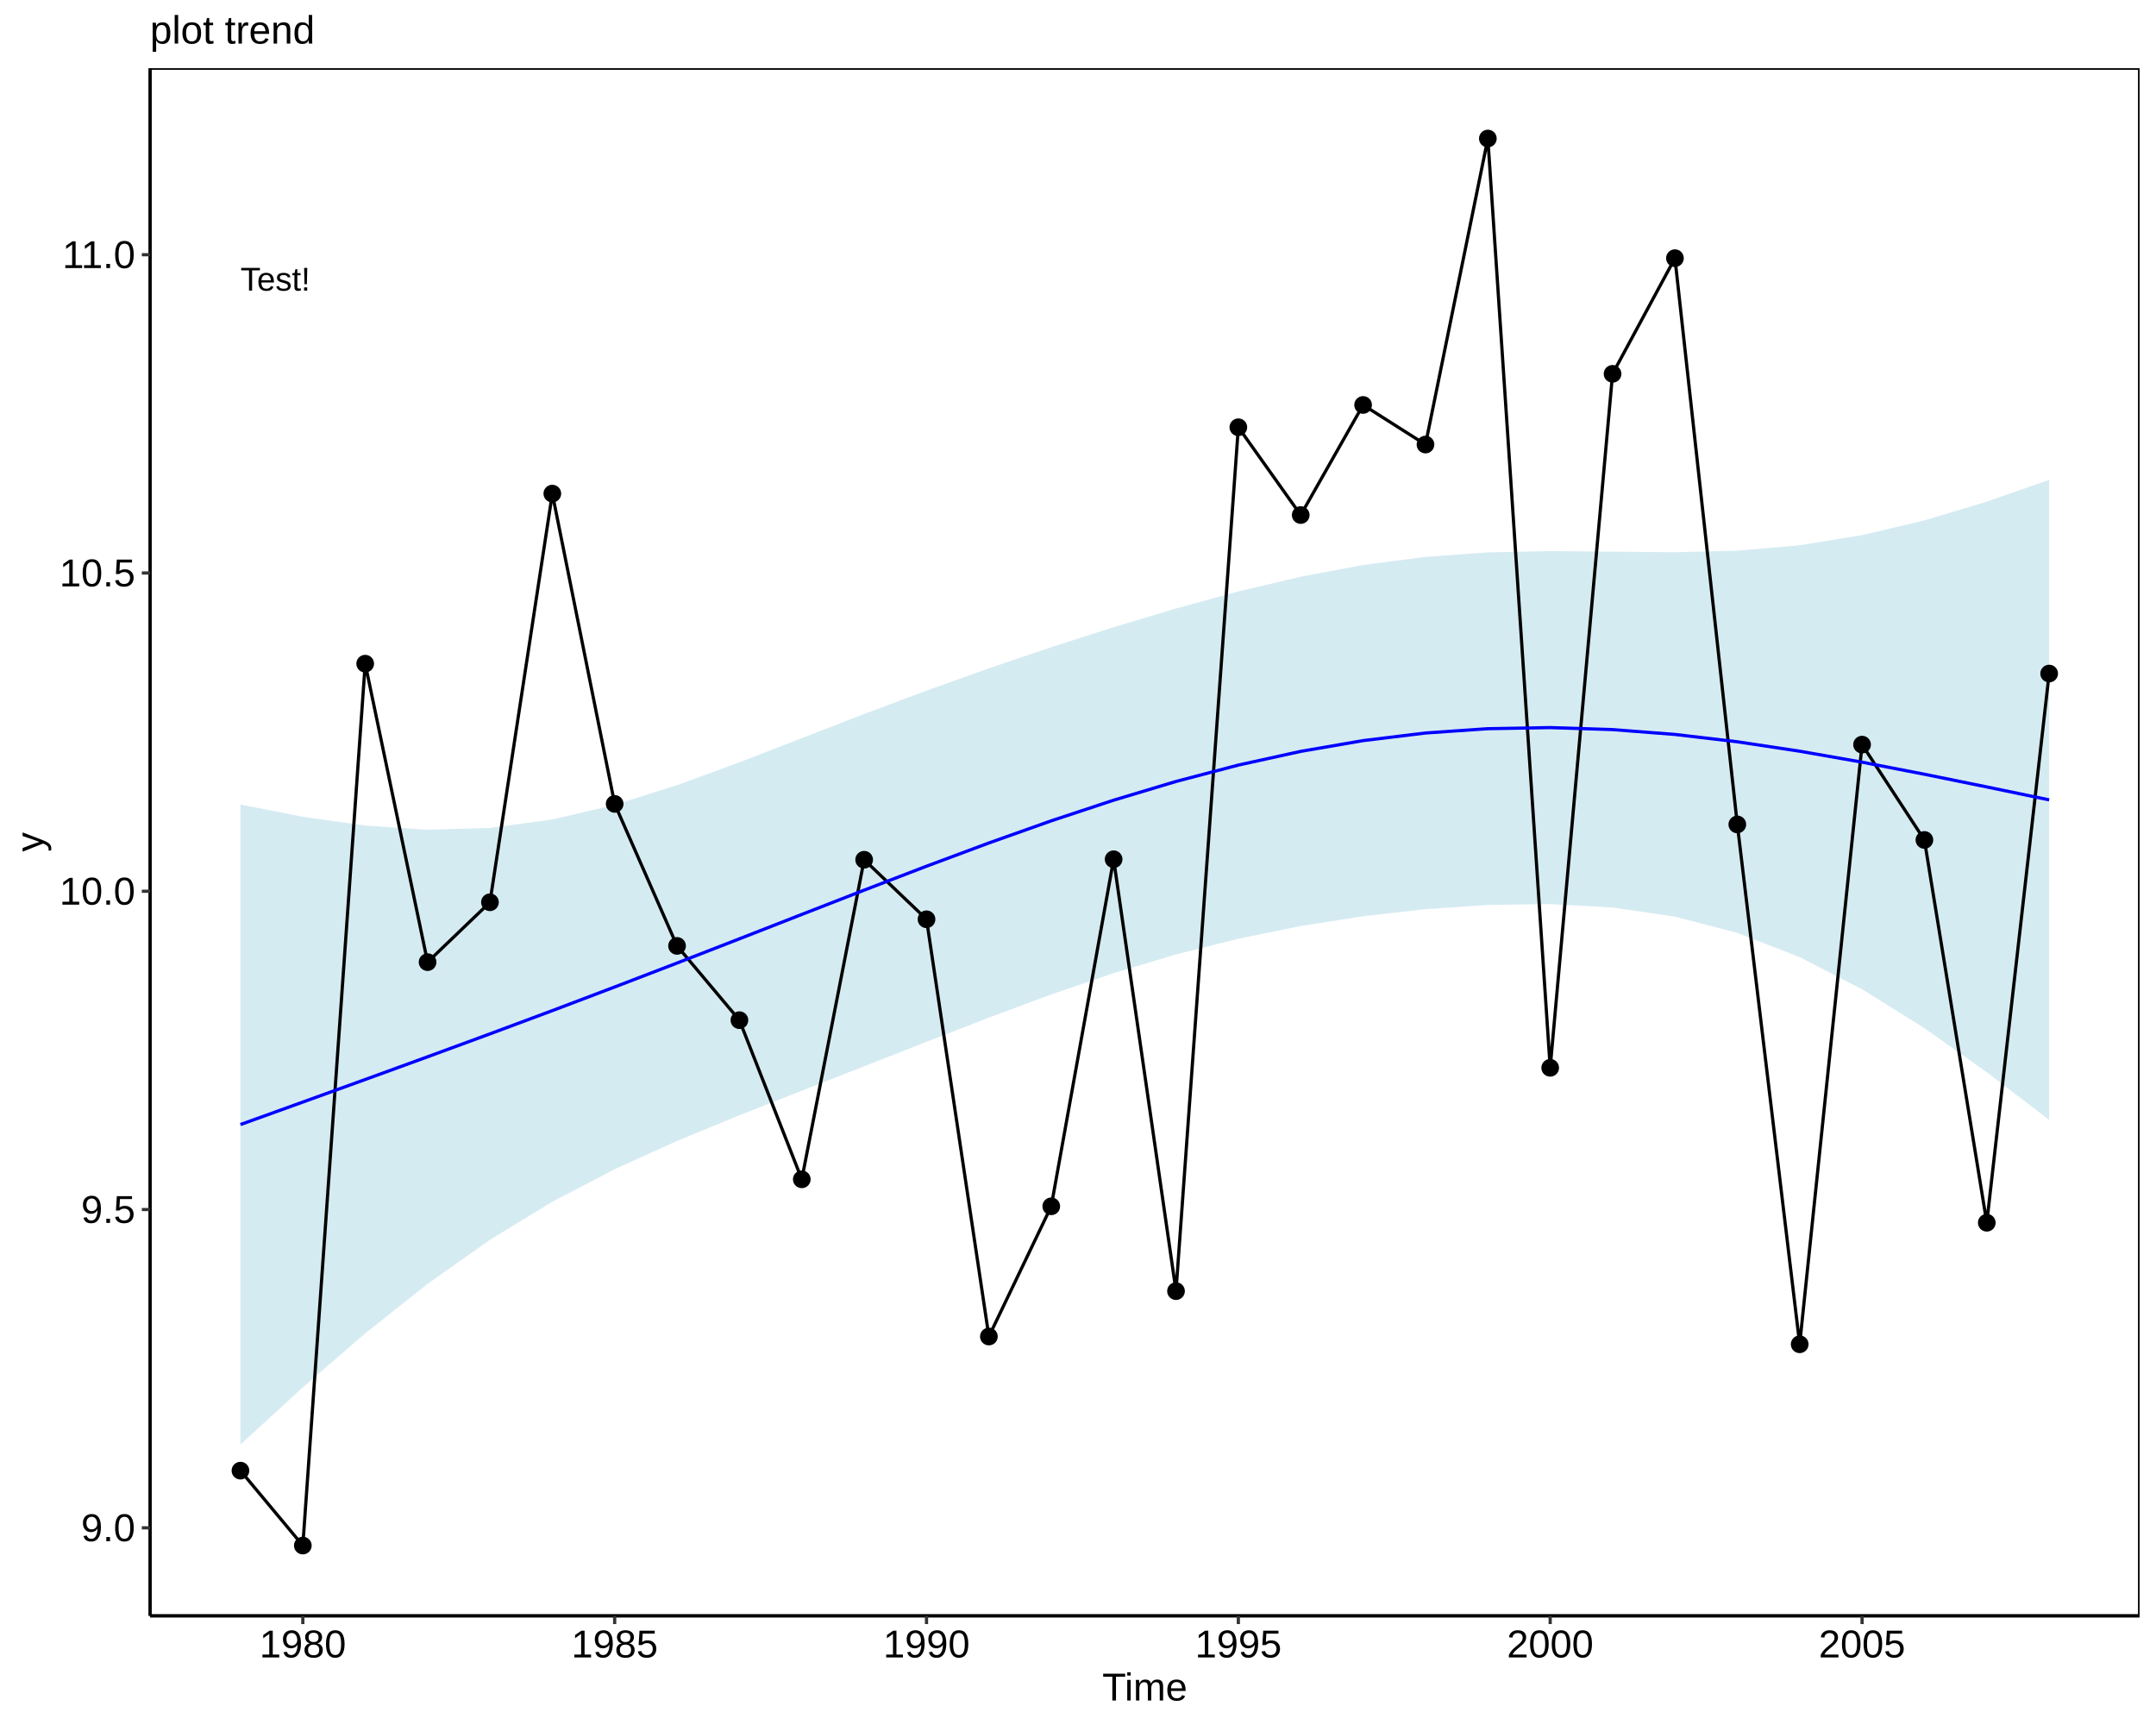
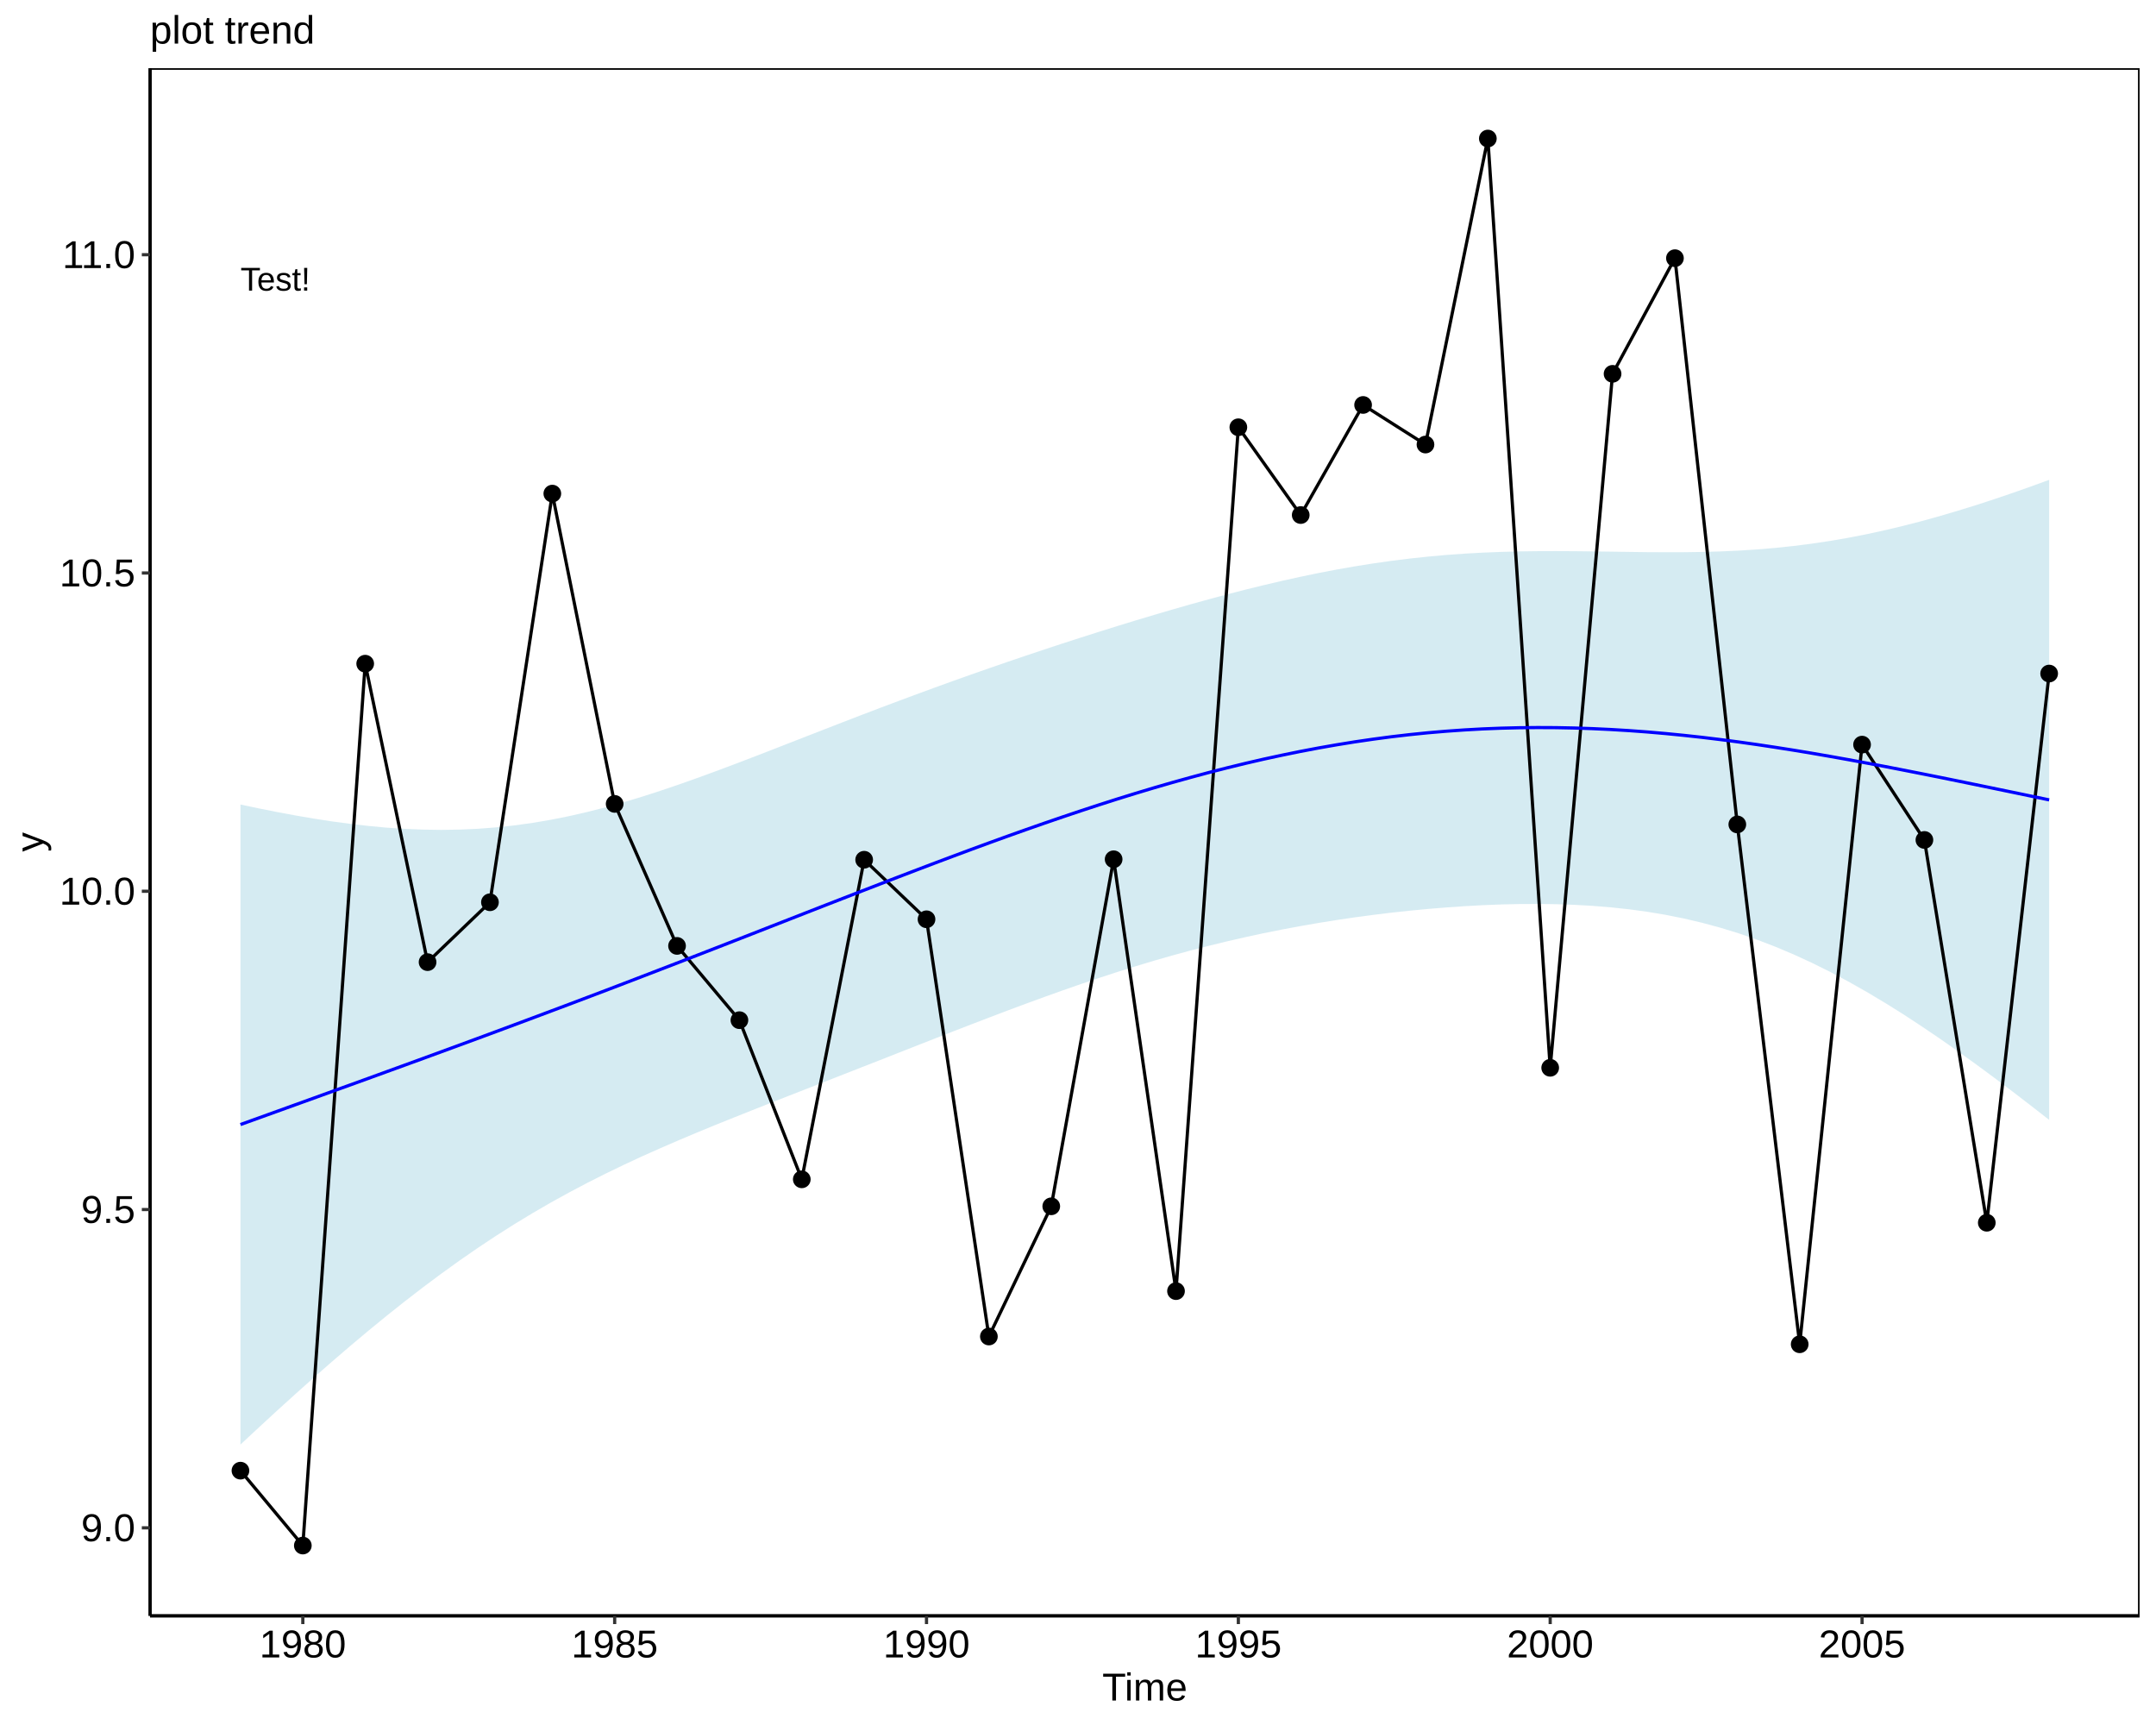
<svg xmlns="http://www.w3.org/2000/svg" viewBox="0 0 720.00 576.00">
  <defs>
    <style type="text/css">
    line, polyline, polygon, path, rect, circle {
      fill: none;
      stroke: #000000;
      stroke-linecap: round;
      stroke-linejoin: round;
      stroke-miterlimit: 10.00;
    }
  </style>
  </defs>
  <rect width="100%" height="100%" style="stroke: none; fill: #FFFFFF;" />
  <rect x="0.00" y="0.00" width="720.00" height="576.00" style="stroke-width: 1.07; stroke: #FFFFFF; fill: #FFFFFF;" />
  <defs>
    <clipPath id="cpNTAuMTB8NzE0LjUyfDUzOS41N3wyMi43Nw==">
      <rect x="50.10" y="22.77" width="664.42" height="516.80" />
    </clipPath>
  </defs>
-   <polygon points="80.30,268.64 101.13,272.73 121.96,275.68 142.79,277.06 163.62,276.45 184.45,273.64 205.27,268.74 226.10,262.17 246.93,254.55 267.76,246.48 288.59,238.41 309.41,230.60 330.24,223.16 351.07,216.10 371.90,209.43 392.73,203.18 413.55,197.49 434.38,192.57 455.21,188.66 476.04,185.94 496.87,184.45 517.69,184.02 538.52,184.21 559.35,184.40 580.18,183.88 601.01,182.07 621.84,178.69 642.66,173.76 663.49,167.50 684.32,160.23 684.32,373.94 663.49,358.03 642.66,343.31 621.84,330.32 601.01,319.60 580.18,311.51 559.35,306.08 538.52,303.03 517.69,301.88 496.87,302.18 476.04,303.58 455.21,305.94 434.38,309.21 413.55,313.45 392.73,318.70 371.90,324.95 351.07,332.06 330.24,339.80 309.41,347.87 288.59,356.05 267.76,364.20 246.93,372.41 226.10,380.98 205.27,390.41 184.45,401.27 163.62,413.99 142.79,428.70 121.96,445.23 101.13,463.25 80.30,482.36 " style="stroke-width: 1.07; stroke: none; fill: #ADD8E6; fill-opacity: 0.50;" clip-path="url(#cpNTAuMTB8NzE0LjUyfDUzOS41N3wyMi43Nw==)" />
+   <polygon points="80.30,268.64 86.41,269.93 92.51,271.15 98.61,272.28 104.71,273.33 110.81,274.27 116.91,275.09 123.01,275.79 129.11,276.36 135.22,276.77 141.32,277.02 147.42,277.11 153.52,277.01 159.62,276.74 165.72,276.27 171.82,275.61 177.92,274.76 184.02,273.72 190.13,272.50 196.23,271.10 202.33,269.54 208.43,267.83 214.53,265.99 220.63,264.02 226.73,261.95 232.83,259.79 238.93,257.56 245.04,255.27 251.14,252.94 257.24,250.58 263.34,248.20 269.44,245.82 275.54,243.45 281.64,241.08 287.74,238.73 293.85,236.40 299.95,234.11 306.05,231.84 312.15,229.60 318.25,227.39 324.35,225.22 330.45,223.09 336.55,220.98 342.65,218.91 348.76,216.87 354.86,214.86 360.96,212.89 367.06,210.95 373.16,209.04 379.26,207.17 385.36,205.34 391.46,203.55 397.57,201.80 403.67,200.11 409.77,198.47 415.87,196.90 421.97,195.40 428.07,193.97 434.17,192.62 440.27,191.35 446.37,190.18 452.48,189.11 458.58,188.14 464.68,187.27 470.78,186.51 476.88,185.86 482.98,185.31 489.08,184.87 495.18,184.53 501.28,184.29 507.39,184.12 513.49,184.04 519.59,184.02 525.69,184.05 531.79,184.12 537.89,184.20 543.99,184.29 550.09,184.37 556.20,184.40 562.30,184.39 568.40,184.30 574.50,184.13 580.60,183.86 586.70,183.47 592.80,182.96 598.90,182.32 605.00,181.54 611.11,180.63 617.21,179.58 623.31,178.39 629.41,177.06 635.51,175.61 641.61,174.04 647.71,172.35 653.81,170.55 659.92,168.66 666.02,166.67 672.12,164.60 678.22,162.45 684.32,160.23 684.32,373.94 678.22,369.19 672.12,364.50 666.02,359.90 659.92,355.40 653.81,351.01 647.71,346.74 641.61,342.61 635.51,338.62 629.41,334.81 623.31,331.17 617.21,327.73 611.11,324.49 605.00,321.46 598.90,318.66 592.80,316.09 586.70,313.75 580.60,311.64 574.50,309.77 568.40,308.12 562.30,306.69 556.20,305.47 550.09,304.45 543.99,303.62 537.89,302.97 531.79,302.47 525.69,302.13 519.59,301.92 513.49,301.84 507.39,301.87 501.28,302.01 495.18,302.25 489.08,302.59 482.98,303.01 476.88,303.51 470.78,304.09 464.68,304.75 458.58,305.49 452.48,306.31 446.37,307.21 440.27,308.19 434.17,309.25 428.07,310.39 421.97,311.61 415.87,312.93 409.77,314.33 403.67,315.82 397.57,317.39 391.46,319.06 385.36,320.80 379.26,322.64 373.16,324.55 367.06,326.54 360.96,328.59 354.86,330.72 348.76,332.90 342.65,335.13 336.55,337.40 330.45,339.72 324.35,342.06 318.25,344.42 312.15,346.80 306.05,349.19 299.95,351.59 293.85,353.99 287.74,356.38 281.64,358.77 275.54,361.16 269.44,363.55 263.34,365.93 257.24,368.33 251.14,370.74 245.04,373.17 238.93,375.63 232.83,378.14 226.73,380.71 220.63,383.35 214.53,386.07 208.43,388.90 202.33,391.85 196.23,394.92 190.13,398.14 184.02,401.51 177.92,405.04 171.82,408.74 165.72,412.61 159.62,416.66 153.52,420.87 147.42,425.26 141.32,429.81 135.22,434.51 129.11,439.37 123.01,444.36 116.91,449.48 110.81,454.72 104.71,460.07 98.61,465.52 92.51,471.05 86.41,476.67 80.30,482.36 " style="stroke-width: 1.07; stroke: none; fill: #ADD8E6; fill-opacity: 0.50;" clip-path="url(#cpNTAuMTB8NzE0LjUyfDUzOS41N3wyMi43Nw==)" />
  <polyline points="80.30,491.07 101.13,516.08 121.96,221.61 142.79,321.27 163.62,301.28 184.45,164.82 205.27,268.43 226.10,315.85 246.93,340.65 267.76,393.79 288.59,287.08 309.41,306.96 330.24,446.28 351.07,402.80 371.90,286.92 392.73,431.12 413.55,142.67 434.38,171.98 455.21,135.22 476.04,148.44 496.87,46.26 517.69,356.55 538.52,124.83 559.35,86.21 580.18,275.29 601.01,448.87 621.84,248.64 642.66,280.47 663.49,408.29 684.32,224.91 " style="stroke-width: 1.07; stroke-linecap: butt;" clip-path="url(#cpNTAuMTB8NzE0LjUyfDUzOS41N3wyMi43Nw==)" />
  <circle cx="80.30" cy="491.07" r="1.95pt" style="stroke-width: 0.71; fill: #000000;" clip-path="url(#cpNTAuMTB8NzE0LjUyfDUzOS41N3wyMi43Nw==)" />
  <circle cx="101.13" cy="516.08" r="1.95pt" style="stroke-width: 0.71; fill: #000000;" clip-path="url(#cpNTAuMTB8NzE0LjUyfDUzOS41N3wyMi43Nw==)" />
  <circle cx="121.96" cy="221.61" r="1.95pt" style="stroke-width: 0.71; fill: #000000;" clip-path="url(#cpNTAuMTB8NzE0LjUyfDUzOS41N3wyMi43Nw==)" />
  <circle cx="142.79" cy="321.27" r="1.95pt" style="stroke-width: 0.71; fill: #000000;" clip-path="url(#cpNTAuMTB8NzE0LjUyfDUzOS41N3wyMi43Nw==)" />
  <circle cx="163.62" cy="301.28" r="1.95pt" style="stroke-width: 0.71; fill: #000000;" clip-path="url(#cpNTAuMTB8NzE0LjUyfDUzOS41N3wyMi43Nw==)" />
  <circle cx="184.45" cy="164.82" r="1.95pt" style="stroke-width: 0.71; fill: #000000;" clip-path="url(#cpNTAuMTB8NzE0LjUyfDUzOS41N3wyMi43Nw==)" />
  <circle cx="205.27" cy="268.43" r="1.95pt" style="stroke-width: 0.71; fill: #000000;" clip-path="url(#cpNTAuMTB8NzE0LjUyfDUzOS41N3wyMi43Nw==)" />
  <circle cx="226.10" cy="315.85" r="1.95pt" style="stroke-width: 0.71; fill: #000000;" clip-path="url(#cpNTAuMTB8NzE0LjUyfDUzOS41N3wyMi43Nw==)" />
  <circle cx="246.93" cy="340.65" r="1.95pt" style="stroke-width: 0.71; fill: #000000;" clip-path="url(#cpNTAuMTB8NzE0LjUyfDUzOS41N3wyMi43Nw==)" />
  <circle cx="267.76" cy="393.79" r="1.95pt" style="stroke-width: 0.71; fill: #000000;" clip-path="url(#cpNTAuMTB8NzE0LjUyfDUzOS41N3wyMi43Nw==)" />
  <circle cx="288.59" cy="287.08" r="1.95pt" style="stroke-width: 0.71; fill: #000000;" clip-path="url(#cpNTAuMTB8NzE0LjUyfDUzOS41N3wyMi43Nw==)" />
  <circle cx="309.41" cy="306.96" r="1.95pt" style="stroke-width: 0.71; fill: #000000;" clip-path="url(#cpNTAuMTB8NzE0LjUyfDUzOS41N3wyMi43Nw==)" />
  <circle cx="330.24" cy="446.28" r="1.95pt" style="stroke-width: 0.71; fill: #000000;" clip-path="url(#cpNTAuMTB8NzE0LjUyfDUzOS41N3wyMi43Nw==)" />
  <circle cx="351.07" cy="402.80" r="1.95pt" style="stroke-width: 0.71; fill: #000000;" clip-path="url(#cpNTAuMTB8NzE0LjUyfDUzOS41N3wyMi43Nw==)" />
  <circle cx="371.90" cy="286.92" r="1.95pt" style="stroke-width: 0.71; fill: #000000;" clip-path="url(#cpNTAuMTB8NzE0LjUyfDUzOS41N3wyMi43Nw==)" />
  <circle cx="392.73" cy="431.12" r="1.95pt" style="stroke-width: 0.71; fill: #000000;" clip-path="url(#cpNTAuMTB8NzE0LjUyfDUzOS41N3wyMi43Nw==)" />
  <circle cx="413.55" cy="142.67" r="1.95pt" style="stroke-width: 0.71; fill: #000000;" clip-path="url(#cpNTAuMTB8NzE0LjUyfDUzOS41N3wyMi43Nw==)" />
  <circle cx="434.38" cy="171.98" r="1.95pt" style="stroke-width: 0.71; fill: #000000;" clip-path="url(#cpNTAuMTB8NzE0LjUyfDUzOS41N3wyMi43Nw==)" />
  <circle cx="455.21" cy="135.22" r="1.95pt" style="stroke-width: 0.71; fill: #000000;" clip-path="url(#cpNTAuMTB8NzE0LjUyfDUzOS41N3wyMi43Nw==)" />
  <circle cx="476.04" cy="148.44" r="1.95pt" style="stroke-width: 0.71; fill: #000000;" clip-path="url(#cpNTAuMTB8NzE0LjUyfDUzOS41N3wyMi43Nw==)" />
  <circle cx="496.87" cy="46.26" r="1.95pt" style="stroke-width: 0.71; fill: #000000;" clip-path="url(#cpNTAuMTB8NzE0LjUyfDUzOS41N3wyMi43Nw==)" />
  <circle cx="517.69" cy="356.55" r="1.95pt" style="stroke-width: 0.71; fill: #000000;" clip-path="url(#cpNTAuMTB8NzE0LjUyfDUzOS41N3wyMi43Nw==)" />
  <circle cx="538.52" cy="124.83" r="1.95pt" style="stroke-width: 0.71; fill: #000000;" clip-path="url(#cpNTAuMTB8NzE0LjUyfDUzOS41N3wyMi43Nw==)" />
  <circle cx="559.35" cy="86.21" r="1.95pt" style="stroke-width: 0.71; fill: #000000;" clip-path="url(#cpNTAuMTB8NzE0LjUyfDUzOS41N3wyMi43Nw==)" />
  <circle cx="580.18" cy="275.29" r="1.95pt" style="stroke-width: 0.71; fill: #000000;" clip-path="url(#cpNTAuMTB8NzE0LjUyfDUzOS41N3wyMi43Nw==)" />
  <circle cx="601.01" cy="448.87" r="1.95pt" style="stroke-width: 0.71; fill: #000000;" clip-path="url(#cpNTAuMTB8NzE0LjUyfDUzOS41N3wyMi43Nw==)" />
  <circle cx="621.84" cy="248.64" r="1.95pt" style="stroke-width: 0.71; fill: #000000;" clip-path="url(#cpNTAuMTB8NzE0LjUyfDUzOS41N3wyMi43Nw==)" />
  <circle cx="642.66" cy="280.47" r="1.95pt" style="stroke-width: 0.71; fill: #000000;" clip-path="url(#cpNTAuMTB8NzE0LjUyfDUzOS41N3wyMi43Nw==)" />
  <circle cx="663.49" cy="408.29" r="1.95pt" style="stroke-width: 0.71; fill: #000000;" clip-path="url(#cpNTAuMTB8NzE0LjUyfDUzOS41N3wyMi43Nw==)" />
  <circle cx="684.32" cy="224.91" r="1.95pt" style="stroke-width: 0.71; fill: #000000;" clip-path="url(#cpNTAuMTB8NzE0LjUyfDUzOS41N3wyMi43Nw==)" />
-   <polyline points="80.30,375.50 101.13,367.99 121.96,360.46 142.79,352.88 163.62,345.22 184.45,337.46 205.27,329.57 226.10,321.57 246.93,313.48 267.76,305.34 288.59,297.23 309.41,289.24 330.24,281.48 351.07,274.08 371.90,267.19 392.73,260.94 413.55,255.47 434.38,250.89 455.21,247.30 476.04,244.76 496.87,243.32 517.69,242.95 538.52,243.62 559.35,245.24 580.18,247.69 601.01,250.84 621.84,254.50 642.66,258.53 663.49,262.77 684.32,267.09 " style="stroke-width: 1.07; stroke: #0000FF; stroke-linecap: butt;" clip-path="url(#cpNTAuMTB8NzE0LjUyfDUzOS41N3wyMi43Nw==)" />
+   <polyline points="80.30,375.50 86.41,373.30 92.51,371.10 98.61,368.90 104.71,366.70 110.81,364.49 116.91,362.29 123.01,360.08 129.11,357.86 135.22,355.64 141.32,353.42 147.42,351.18 153.52,348.94 159.62,346.70 165.72,344.44 171.82,342.17 177.92,339.90 184.02,337.61 190.13,335.32 196.23,333.01 202.33,330.70 208.43,328.37 214.53,326.03 220.63,323.68 226.73,321.33 232.83,318.97 238.93,316.60 245.04,314.22 251.14,311.84 257.24,309.45 263.34,307.07 269.44,304.68 275.54,302.30 281.64,299.93 287.74,297.56 293.85,295.20 299.95,292.85 306.05,290.52 312.15,288.20 318.25,285.91 324.35,283.64 330.45,281.40 336.55,279.19 342.65,277.02 348.76,274.88 354.86,272.79 360.96,270.74 367.06,268.74 373.16,266.79 379.26,264.90 385.36,263.07 391.46,261.30 397.57,259.60 403.67,257.96 409.77,256.40 415.87,254.91 421.97,253.50 428.07,252.18 434.17,250.93 440.27,249.77 446.37,248.70 452.48,247.71 458.58,246.82 464.68,246.01 470.78,245.30 476.88,244.68 482.98,244.16 489.08,243.73 495.18,243.39 501.28,243.15 507.39,243.00 513.49,242.94 519.59,242.97 525.69,243.09 531.79,243.30 537.89,243.59 543.99,243.96 550.09,244.41 556.20,244.94 562.30,245.54 568.40,246.21 574.50,246.95 580.60,247.75 586.70,248.61 592.80,249.53 598.90,250.49 605.00,251.50 611.11,252.56 617.21,253.65 623.31,254.78 629.41,255.93 635.51,257.12 641.61,258.32 647.71,259.54 653.81,260.78 659.92,262.03 666.02,263.29 672.12,264.55 678.22,265.82 684.32,267.09 " style="stroke-width: 1.07; stroke: #0000FF; stroke-linecap: butt;" clip-path="url(#cpNTAuMTB8NzE0LjUyfDUzOS41N3wyMi43Nw==)" />
  <g clip-path="url(#cpNTAuMTB8NzE0LjUyfDUzOS41N3wyMi43Nw==)">
    <text x="80.30" y="97.04" style="font-size: 11.04px; font-family: Liberation Sans;" textLength="23.30px" lengthAdjust="spacingAndGlyphs">Test!</text>
  </g>
  <rect x="50.10" y="22.77" width="664.42" height="516.80" style="stroke-width: 1.07;" clip-path="url(#cpNTAuMTB8NzE0LjUyfDUzOS41N3wyMi43Nw==)" />
  <defs>
    <clipPath id="cpMC4wMHw3MjAuMDB8NTc2LjAwfDAuMDA=">
      <rect x="0.00" y="0.00" width="720.00" height="576.00" />
    </clipPath>
  </defs>
  <polyline points="50.10,539.57 50.10,22.77 " style="stroke-width: 1.07; stroke-linecap: butt;" clip-path="url(#cpMC4wMHw3MjAuMDB8NTc2LjAwfDAuMDA=)" />
  <g clip-path="url(#cpMC4wMHw3MjAuMDB8NTc2LjAwfDAuMDA=)">
    <text x="27.09" y="514.63" style="font-size: 13.00px; font-family: Liberation Sans;" textLength="18.08px" lengthAdjust="spacingAndGlyphs">9.0</text>
  </g>
  <g clip-path="url(#cpMC4wMHw3MjAuMDB8NTc2LjAwfDAuMDA=)">
    <text x="27.09" y="408.35" style="font-size: 13.00px; font-family: Liberation Sans;" textLength="18.08px" lengthAdjust="spacingAndGlyphs">9.5</text>
  </g>
  <g clip-path="url(#cpMC4wMHw3MjAuMDB8NTc2LjAwfDAuMDA=)">
    <text x="19.86" y="302.07" style="font-size: 13.00px; font-family: Liberation Sans;" textLength="25.31px" lengthAdjust="spacingAndGlyphs">10.0</text>
  </g>
  <g clip-path="url(#cpMC4wMHw3MjAuMDB8NTc2LjAwfDAuMDA=)">
    <text x="19.86" y="195.80" style="font-size: 13.00px; font-family: Liberation Sans;" textLength="25.31px" lengthAdjust="spacingAndGlyphs">10.5</text>
  </g>
  <g clip-path="url(#cpMC4wMHw3MjAuMDB8NTc2LjAwfDAuMDA=)">
    <text x="20.83" y="89.52" style="font-size: 13.00px; font-family: Liberation Sans;" textLength="24.34px" lengthAdjust="spacingAndGlyphs">11.0</text>
  </g>
  <polyline points="47.36,510.16 50.10,510.16 " style="stroke-width: 1.07; stroke: #333333; stroke-linecap: butt;" clip-path="url(#cpMC4wMHw3MjAuMDB8NTc2LjAwfDAuMDA=)" />
  <polyline points="47.36,403.88 50.10,403.88 " style="stroke-width: 1.07; stroke: #333333; stroke-linecap: butt;" clip-path="url(#cpMC4wMHw3MjAuMDB8NTc2LjAwfDAuMDA=)" />
  <polyline points="47.36,297.60 50.10,297.60 " style="stroke-width: 1.07; stroke: #333333; stroke-linecap: butt;" clip-path="url(#cpMC4wMHw3MjAuMDB8NTc2LjAwfDAuMDA=)" />
  <polyline points="47.36,191.33 50.10,191.33 " style="stroke-width: 1.07; stroke: #333333; stroke-linecap: butt;" clip-path="url(#cpMC4wMHw3MjAuMDB8NTc2LjAwfDAuMDA=)" />
  <polyline points="47.36,85.05 50.10,85.05 " style="stroke-width: 1.07; stroke: #333333; stroke-linecap: butt;" clip-path="url(#cpMC4wMHw3MjAuMDB8NTc2LjAwfDAuMDA=)" />
  <polyline points="50.10,539.57 714.52,539.57 " style="stroke-width: 1.07; stroke-linecap: butt;" clip-path="url(#cpMC4wMHw3MjAuMDB8NTc2LjAwfDAuMDA=)" />
  <polyline points="101.13,542.31 101.13,539.57 " style="stroke-width: 1.07; stroke: #333333; stroke-linecap: butt;" clip-path="url(#cpMC4wMHw3MjAuMDB8NTc2LjAwfDAuMDA=)" />
  <polyline points="205.27,542.31 205.27,539.57 " style="stroke-width: 1.07; stroke: #333333; stroke-linecap: butt;" clip-path="url(#cpMC4wMHw3MjAuMDB8NTc2LjAwfDAuMDA=)" />
  <polyline points="309.41,542.31 309.41,539.57 " style="stroke-width: 1.07; stroke: #333333; stroke-linecap: butt;" clip-path="url(#cpMC4wMHw3MjAuMDB8NTc2LjAwfDAuMDA=)" />
  <polyline points="413.55,542.31 413.55,539.57 " style="stroke-width: 1.07; stroke: #333333; stroke-linecap: butt;" clip-path="url(#cpMC4wMHw3MjAuMDB8NTc2LjAwfDAuMDA=)" />
  <polyline points="517.69,542.31 517.69,539.57 " style="stroke-width: 1.07; stroke: #333333; stroke-linecap: butt;" clip-path="url(#cpMC4wMHw3MjAuMDB8NTc2LjAwfDAuMDA=)" />
  <polyline points="621.84,542.31 621.84,539.57 " style="stroke-width: 1.07; stroke: #333333; stroke-linecap: butt;" clip-path="url(#cpMC4wMHw3MjAuMDB8NTc2LjAwfDAuMDA=)" />
  <g clip-path="url(#cpMC4wMHw3MjAuMDB8NTc2LjAwfDAuMDA=)">
    <text x="86.66" y="553.44" style="font-size: 13.00px; font-family: Liberation Sans;" textLength="28.94px" lengthAdjust="spacingAndGlyphs">1980</text>
  </g>
  <g clip-path="url(#cpMC4wMHw3MjAuMDB8NTc2LjAwfDAuMDA=)">
    <text x="190.80" y="553.44" style="font-size: 13.00px; font-family: Liberation Sans;" textLength="28.94px" lengthAdjust="spacingAndGlyphs">1985</text>
  </g>
  <g clip-path="url(#cpMC4wMHw3MjAuMDB8NTc2LjAwfDAuMDA=)">
    <text x="294.95" y="553.44" style="font-size: 13.00px; font-family: Liberation Sans;" textLength="28.94px" lengthAdjust="spacingAndGlyphs">1990</text>
  </g>
  <g clip-path="url(#cpMC4wMHw3MjAuMDB8NTc2LjAwfDAuMDA=)">
    <text x="399.09" y="553.44" style="font-size: 13.00px; font-family: Liberation Sans;" textLength="28.94px" lengthAdjust="spacingAndGlyphs">1995</text>
  </g>
  <g clip-path="url(#cpMC4wMHw3MjAuMDB8NTc2LjAwfDAuMDA=)">
    <text x="503.23" y="553.44" style="font-size: 13.00px; font-family: Liberation Sans;" textLength="28.94px" lengthAdjust="spacingAndGlyphs">2000</text>
  </g>
  <g clip-path="url(#cpMC4wMHw3MjAuMDB8NTc2LjAwfDAuMDA=)">
    <text x="607.37" y="553.44" style="font-size: 13.00px; font-family: Liberation Sans;" textLength="28.94px" lengthAdjust="spacingAndGlyphs">2005</text>
  </g>
  <g clip-path="url(#cpMC4wMHw3MjAuMDB8NTc2LjAwfDAuMDA=)">
    <text x="368.11" y="567.82" style="font-size: 13.00px; font-family: Liberation Sans;" textLength="28.41px" lengthAdjust="spacingAndGlyphs">Time</text>
  </g>
  <g clip-path="url(#cpMC4wMHw3MjAuMDB8NTc2LjAwfDAuMDA=)">
    <text transform="translate(14.42,284.42) rotate(-90)" style="font-size: 13.00px; font-family: Liberation Sans;" textLength="6.50px" lengthAdjust="spacingAndGlyphs">y</text>
  </g>
  <g clip-path="url(#cpMC4wMHw3MjAuMDB8NTc2LjAwfDAuMDA=)">
    <text x="50.10" y="14.56" style="font-size: 13.20px; font-family: Liberation Sans;" textLength="54.94px" lengthAdjust="spacingAndGlyphs">plot trend</text>
  </g>
</svg>
